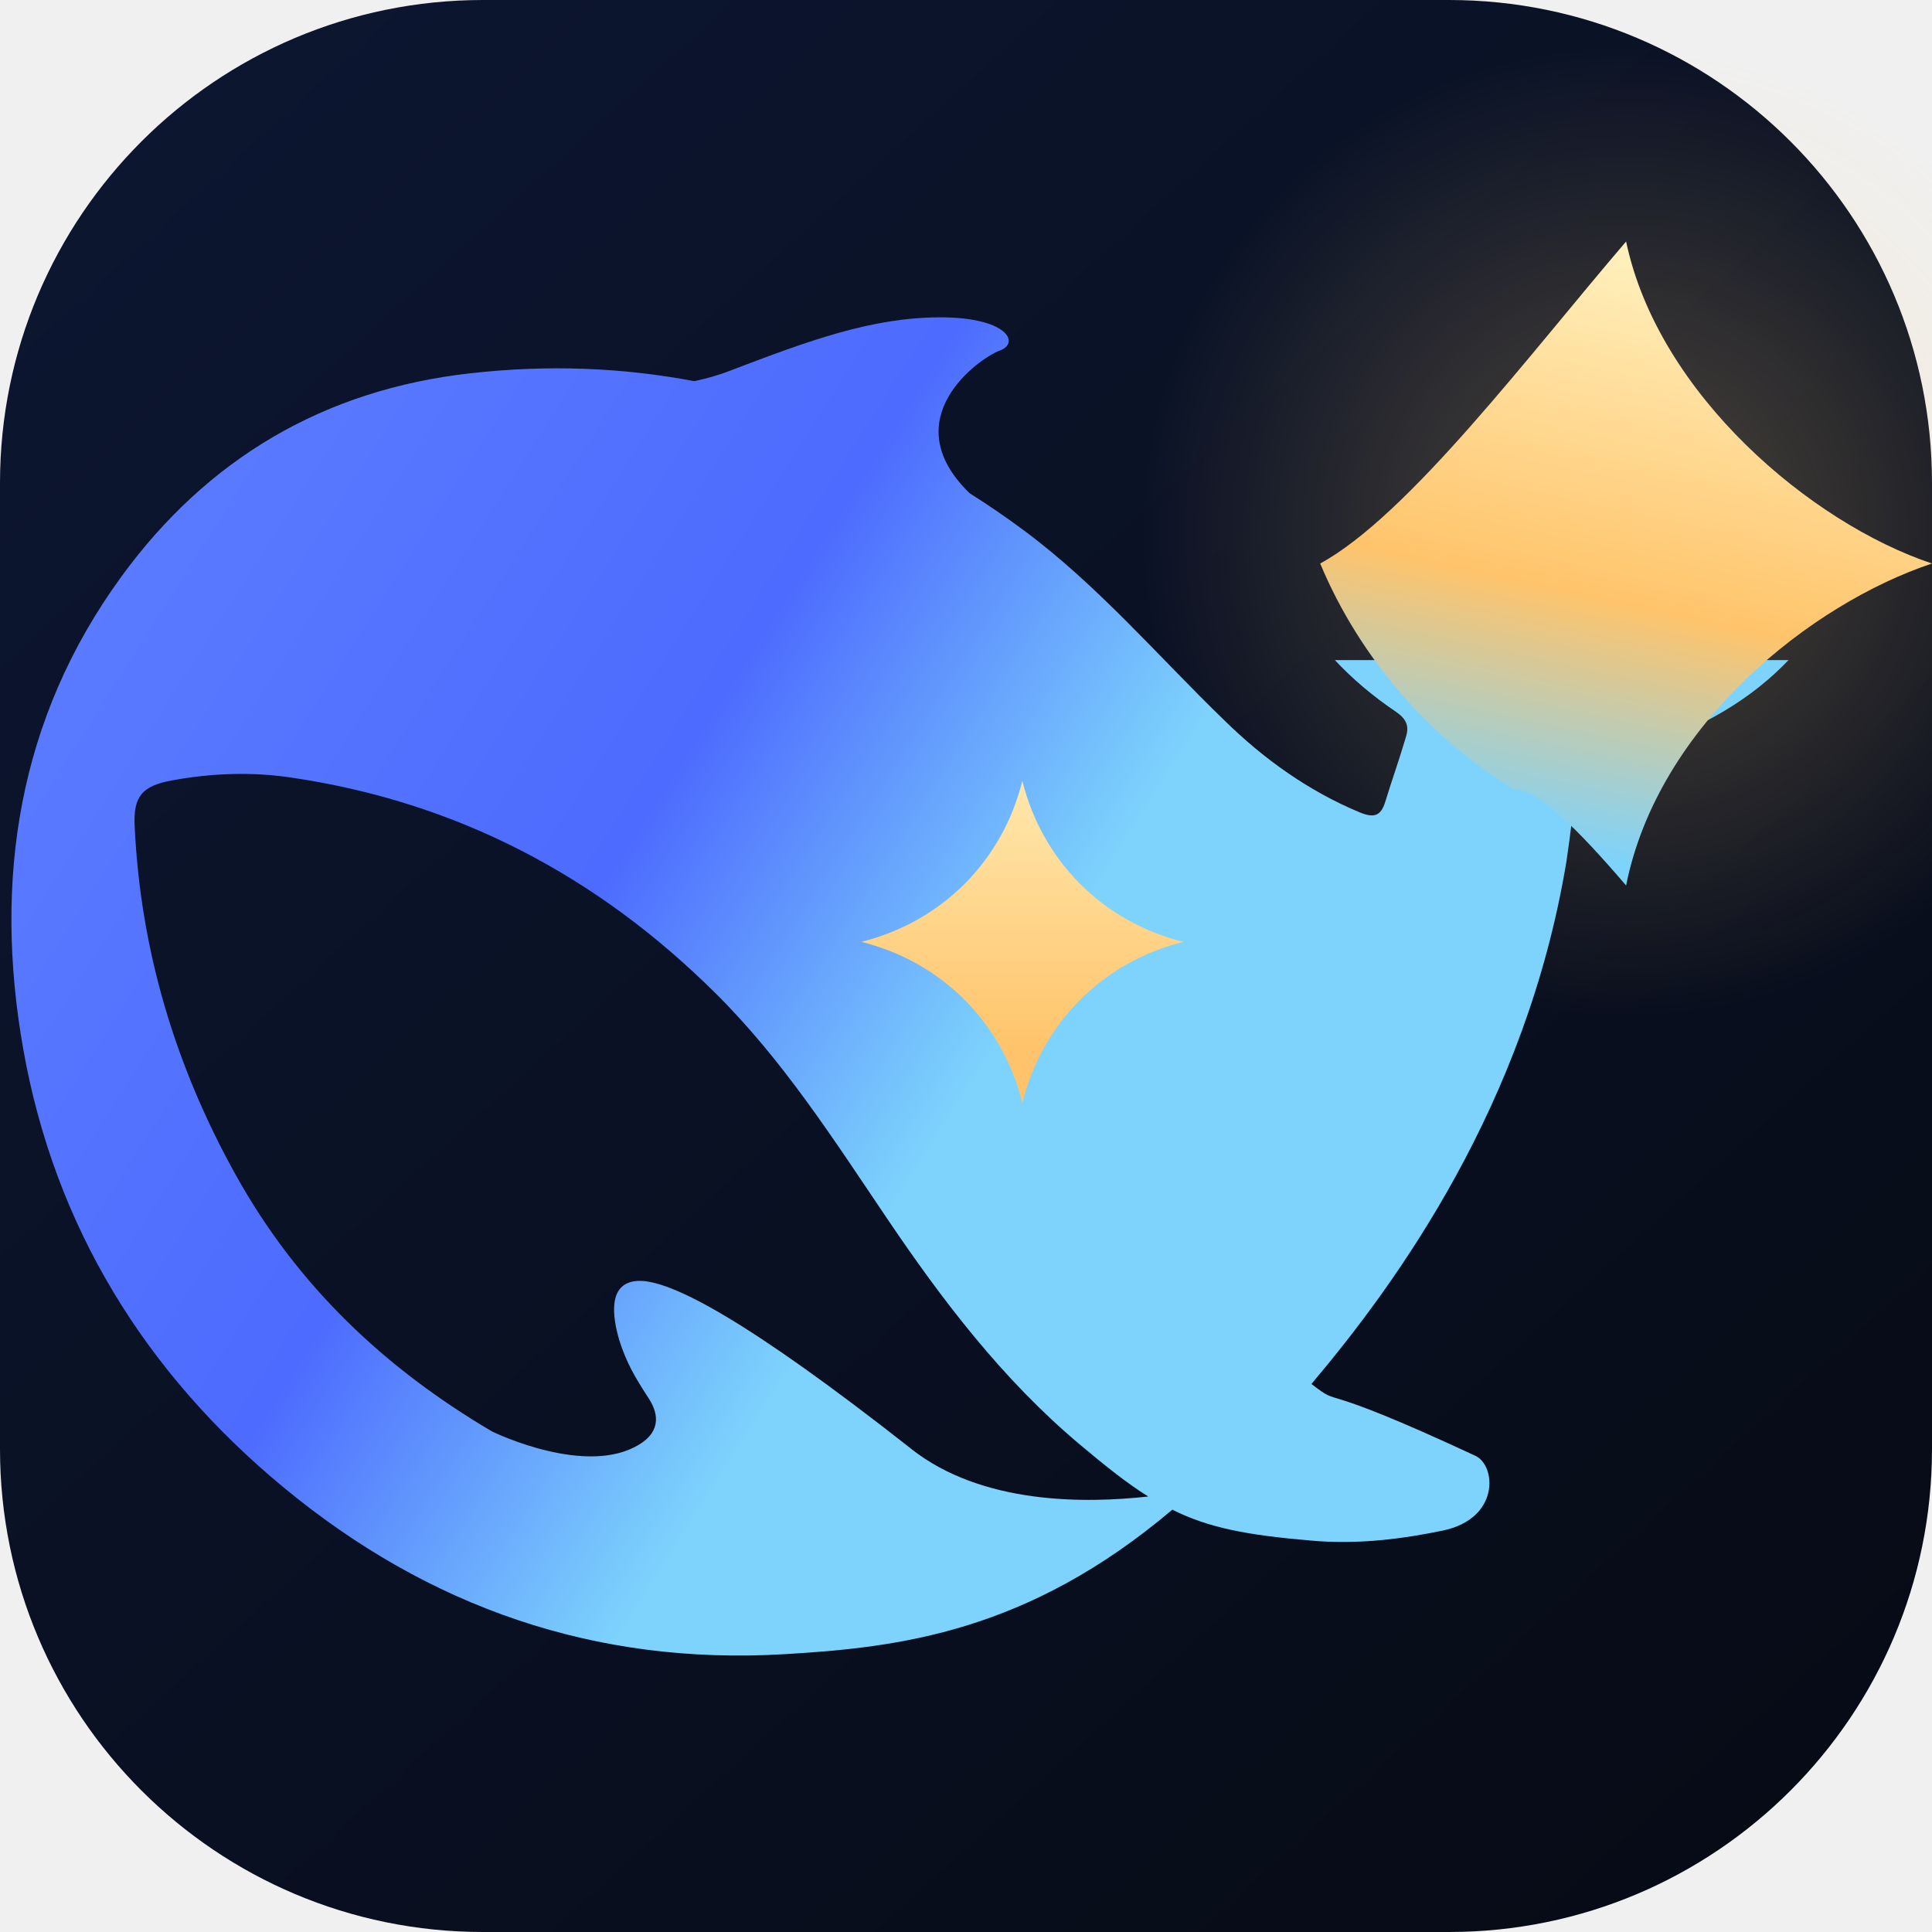
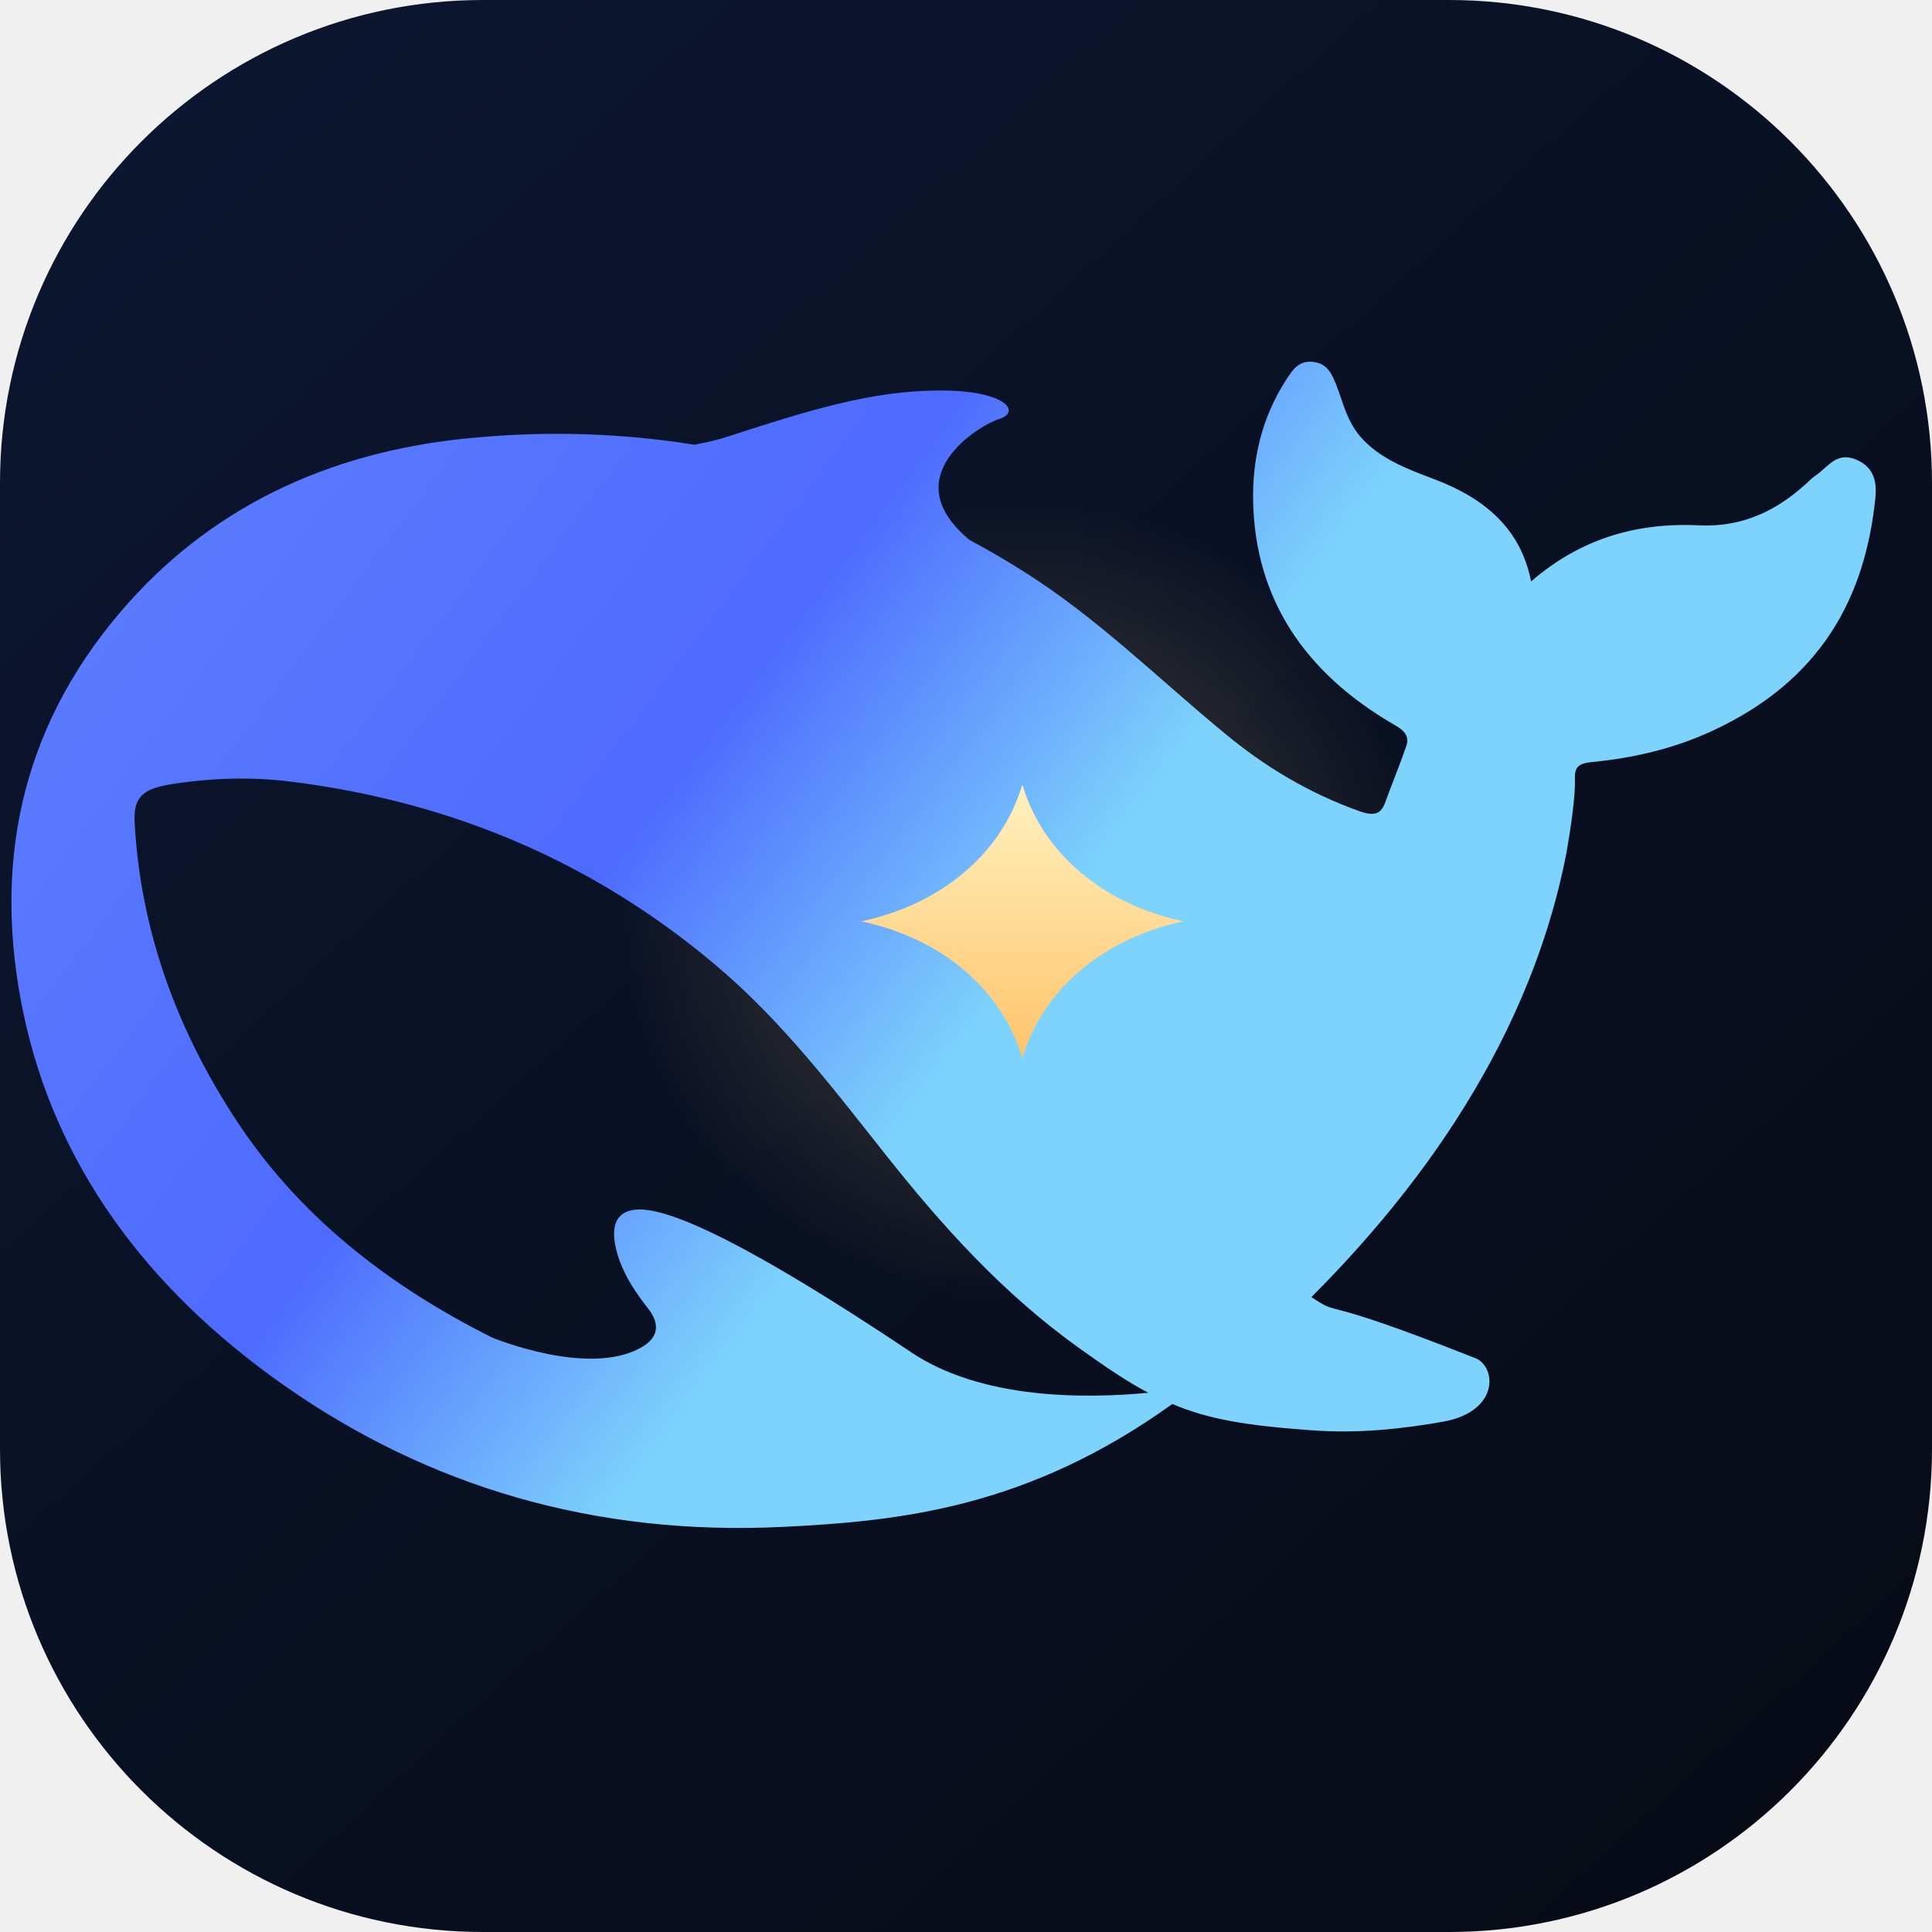
<svg xmlns="http://www.w3.org/2000/svg" viewBox="0 0 24 24" width="32" height="32" role="img" aria-label="Baibao">
  <defs>
    <linearGradient id="bb-tile" x1="2" y1="1" x2="22" y2="23" gradientUnits="userSpaceOnUse">
      <stop stop-color="#0C1630" />
      <stop offset="1" stop-color="#070B16" />
    </linearGradient>
    <linearGradient id="bb-whale" x1="2" y1="5" x2="13" y2="12" gradientUnits="userSpaceOnUse">
      <stop stop-color="#5B7CFF" />
      <stop offset="0.6" stop-color="#4D6BFE" />
      <stop offset="1" stop-color="#7DD3FC" />
    </linearGradient>
-     <linearGradient id="bb-tail" x1="18.6" y1="10.4" x2="20.2" y2="3" gradientUnits="userSpaceOnUse">
-       <stop stop-color="#7DD3FC" />
-       <stop offset="0.42" stop-color="#FFC46B" />
-       <stop offset="1" stop-color="#FFF1BF" />
-     </linearGradient>
-     <linearGradient id="bb-eye" x1="13.4" y1="8.8" x2="13.4" y2="13" gradientUnits="userSpaceOnUse">
+     <linearGradient id="bb-eye" x1="12.7" y1="9.7" x2="12.7" y2="13.7" gradientUnits="userSpaceOnUse">
      <stop stop-color="#FFF1BF" />
      <stop offset="1" stop-color="#FFC46B" />
    </linearGradient>
    <radialGradient id="bb-glow" cx="0.5" cy="0.5" r="0.5">
      <stop stop-color="#FFD27A" stop-opacity="0.28" />
      <stop offset="1" stop-color="#FFD27A" stop-opacity="0" />
    </radialGradient>
-     <mask id="bb-cuts" maskUnits="userSpaceOnUse" x="0" y="0" width="24" height="24">
-       <rect width="24" height="24" fill="white" />
-       <rect x="15" y="2.8" width="9" height="5.4" fill="black" />
-     </mask>
  </defs>
  <rect width="24" height="24" rx="6" fill="url(#bb-tile)" />
-   <circle cx="20.2" cy="6.6" r="6" fill="url(#bb-glow)" />
-   <path d="M23.058 4.952C22.813 4.832 22.707 5.061 22.564 5.177C22.515 5.215 22.473 5.264 22.432 5.309C22.073 5.692 21.654 5.943 21.107 5.913C20.307 5.868 19.624 6.12 19.02 6.732C18.892 5.977 18.465 5.527 17.816 5.238C17.477 5.088 17.133 4.937 16.895 4.611C16.729 4.378 16.684 4.119 16.601 3.864C16.548 3.709 16.495 3.552 16.318 3.525C16.125 3.495 16.05 3.657 15.974 3.792C15.672 4.344 15.555 4.952 15.567 5.568C15.593 6.954 16.178 8.057 17.341 8.842C17.473 8.932 17.507 9.022 17.465 9.154C17.386 9.424 17.292 9.687 17.209 9.957C17.156 10.13 17.077 10.168 16.892 10.092C16.254 9.826 15.703 9.431 15.216 8.955C14.389 8.155 13.642 7.273 12.71 6.582C12.491 6.42 12.272 6.27 12.045 6.127C11.094 5.204 12.17 4.445 12.419 4.355C12.679 4.261 12.509 3.938 11.668 3.942C10.826 3.946 10.056 4.228 9.074 4.603C8.931 4.66 8.78 4.701 8.625 4.735C7.735 4.566 6.81 4.528 5.844 4.637C4.025 4.84 2.572 5.7 1.504 7.168C0.221 8.932 -0.081 10.937 0.288 13.028C0.677 15.232 1.802 17.057 3.53 18.483C5.323 19.962 7.387 20.688 9.743 20.549C11.174 20.466 12.766 20.274 14.563 18.754C15.016 18.98 15.491 19.07 16.28 19.137C16.887 19.194 17.472 19.107 17.925 19.013C18.635 18.863 18.586 18.206 18.329 18.085C16.25 17.117 16.706 17.511 16.291 17.192C17.348 15.942 18.962 13.72 19.46 10.694C19.509 10.36 19.571 9.89 19.564 9.619C19.56 9.454 19.598 9.39 19.786 9.371C20.307 9.311 20.813 9.169 21.277 8.913C22.625 8.177 23.168 6.968 23.296 5.519C23.315 5.298 23.292 5.069 23.058 4.952Z M11.316 17.995C9.301 16.411 8.323 15.889 7.92 15.912C7.542 15.934 7.61 16.366 7.693 16.648C7.78 16.926 7.893 17.117 8.052 17.361C8.161 17.523 8.237 17.763 7.942 17.943C7.293 18.345 6.165 17.808 6.112 17.782C4.798 17.008 3.7 15.987 2.926 14.591C2.179 13.247 1.745 11.805 1.673 10.266C1.654 9.894 1.764 9.763 2.134 9.695C2.621 9.605 3.123 9.586 3.609 9.658C5.666 9.958 7.417 10.878 8.885 12.335C9.723 13.164 10.357 14.156 11.011 15.124C11.705 16.153 12.452 17.133 13.404 17.936C13.74 18.218 14.008 18.432 14.264 18.59C13.491 18.676 12.2 18.695 11.316 17.996V17.995Z" fill="url(#bb-whale)" mask="url(#bb-cuts)" />
-   <path d="M18.8 9.8C17.8 9.2 16.9 8.2 16.4 7.0C17.5 6.4 19.0 4.4 20.2 3.0C20.6 4.9 22.5 6.5 24.0 7.0C22.5 7.5 20.6 9.0 20.2 11.0C19.6 10.3 19.1 9.8 18.8 9.8Z" fill="url(#bb-tail)" />
-   <path d="M12.7 9.7c.25 1.0 1.0 1.75 2.0 2.0-1.0.25-1.75 1.0-2.0 2.0-.25-1.0-1.0-1.75-2.0-2.0 1.0-.25 1.75-1.0 2.0-2.0Z" fill="url(#bb-eye)" />
+   <circle cx="12.7" cy="11.2" r="5" fill="url(#bb-glow)" />
+   <g transform="translate(0 1.5) scale(1 0.85)">
+     <path d="M23.058 4.952C22.813 4.832 22.707 5.061 22.564 5.177C22.515 5.215 22.473 5.264 22.432 5.309C22.073 5.692 21.654 5.943 21.107 5.913C20.307 5.868 19.624 6.12 19.02 6.732C18.892 5.977 18.465 5.527 17.816 5.238C17.477 5.088 17.133 4.937 16.895 4.611C16.729 4.378 16.684 4.119 16.601 3.864C16.548 3.709 16.495 3.552 16.318 3.525C16.125 3.495 16.05 3.657 15.974 3.792C15.672 4.344 15.555 4.952 15.567 5.568C15.593 6.954 16.178 8.057 17.341 8.842C17.473 8.932 17.507 9.022 17.465 9.154C17.386 9.424 17.292 9.687 17.209 9.957C17.156 10.13 17.077 10.168 16.892 10.092C16.254 9.826 15.703 9.431 15.216 8.955C14.389 8.155 13.642 7.273 12.71 6.582C12.491 6.42 12.272 6.27 12.045 6.127C11.094 5.204 12.17 4.445 12.419 4.355C12.679 4.261 12.509 3.938 11.668 3.942C10.826 3.946 10.056 4.228 9.074 4.603C8.931 4.66 8.78 4.701 8.625 4.735C7.735 4.566 6.81 4.528 5.844 4.637C4.025 4.84 2.572 5.7 1.504 7.168C0.221 8.932 -0.081 10.937 0.288 13.028C0.677 15.232 1.802 17.057 3.53 18.483C5.323 19.962 7.387 20.688 9.743 20.549C11.174 20.466 12.766 20.274 14.563 18.754C15.016 18.98 15.491 19.07 16.28 19.137C16.887 19.194 17.472 19.107 17.925 19.013C18.635 18.863 18.586 18.206 18.329 18.085C16.25 17.117 16.706 17.511 16.291 17.192C17.348 15.942 18.962 13.72 19.46 10.694C19.509 10.36 19.571 9.89 19.564 9.619C19.56 9.454 19.598 9.39 19.786 9.371C20.307 9.311 20.813 9.169 21.277 8.913C22.625 8.177 23.168 6.968 23.296 5.519C23.315 5.298 23.292 5.069 23.058 4.952Z M11.316 17.995C9.301 16.411 8.323 15.889 7.92 15.912C7.542 15.934 7.61 16.366 7.693 16.648C7.78 16.926 7.893 17.117 8.052 17.361C8.161 17.523 8.237 17.763 7.942 17.943C7.293 18.345 6.165 17.808 6.112 17.782C4.798 17.008 3.7 15.987 2.926 14.591C2.179 13.247 1.745 11.805 1.673 10.266C1.654 9.894 1.764 9.763 2.134 9.695C2.621 9.605 3.123 9.586 3.609 9.658C5.666 9.958 7.417 10.878 8.885 12.335C9.723 13.164 10.357 14.156 11.011 15.124C11.705 16.153 12.452 17.133 13.404 17.936C13.74 18.218 14.008 18.432 14.264 18.59C13.491 18.676 12.2 18.695 11.316 17.996V17.995Z" fill="url(#bb-whale)" fill-rule="evenodd" />
+     <path d="M12.7 9.7c.25 1.0 1.0 1.75 2.0 2.0-1.0.25-1.75 1.0-2.0 2.0-.25-1.0-1.0-1.75-2.0-2.0 1.0-.25 1.75-1.0 2.0-2.0Z" fill="url(#bb-eye)" />
+   </g>
</svg>
